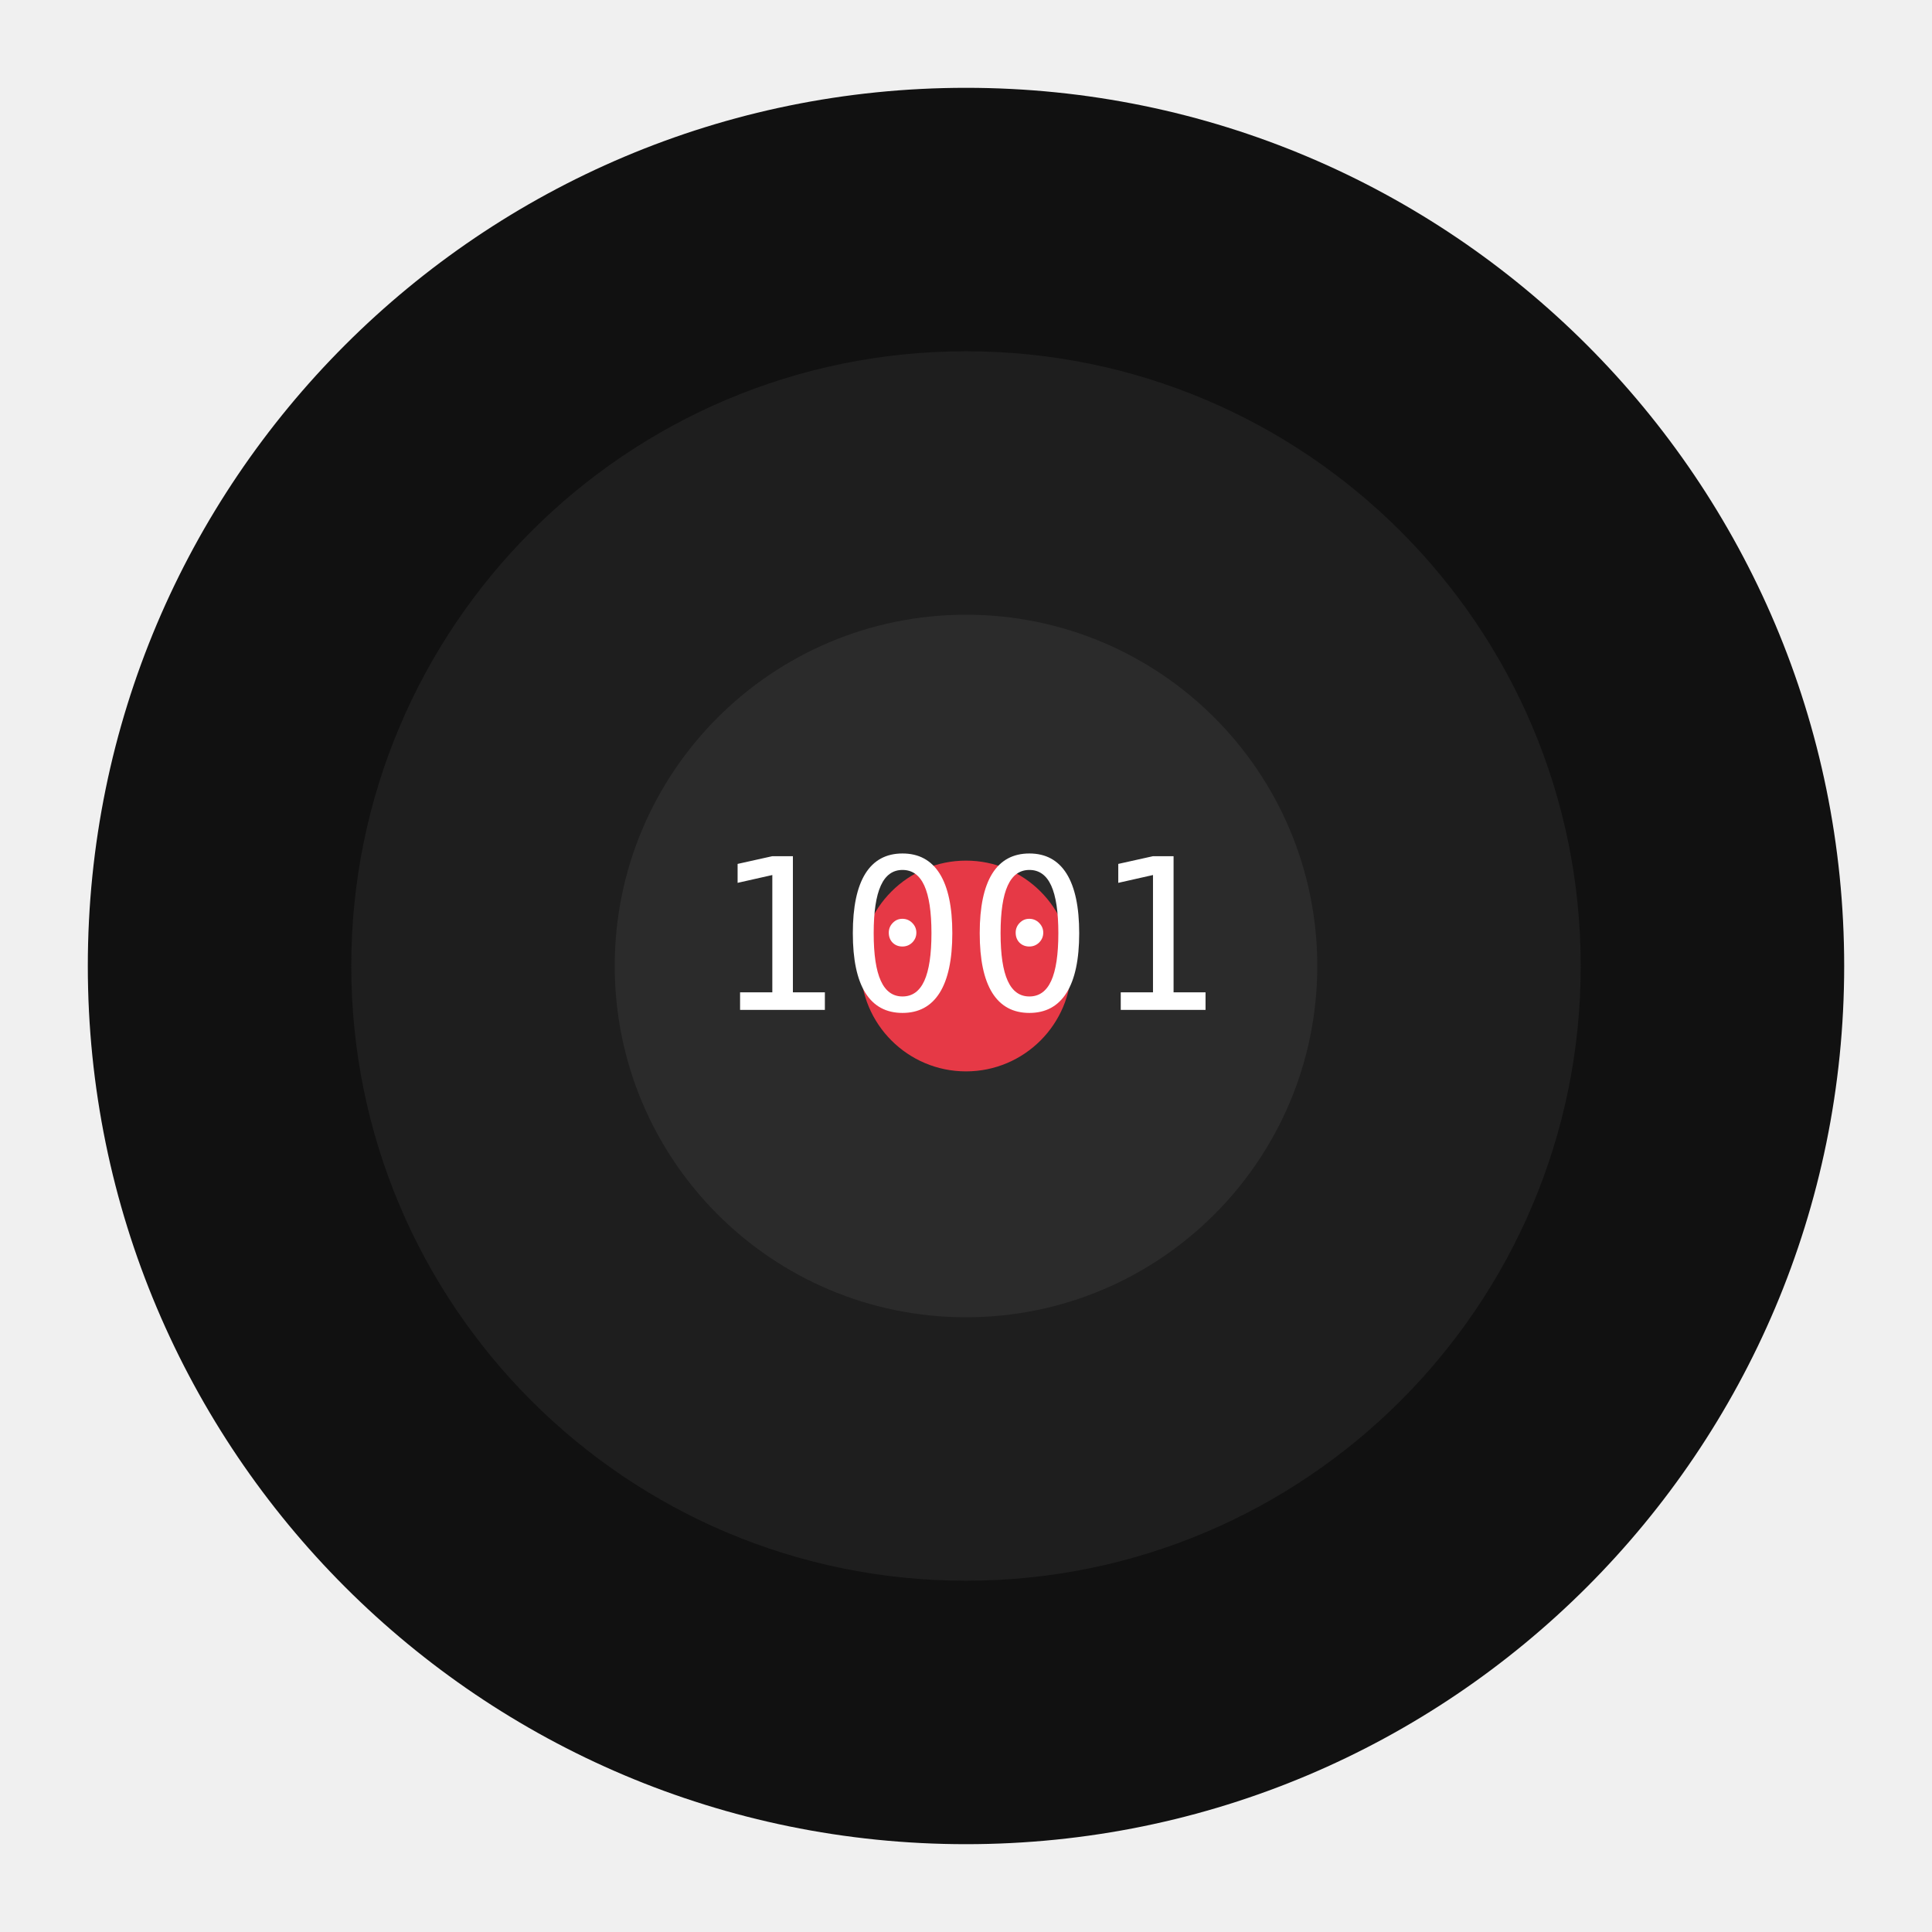
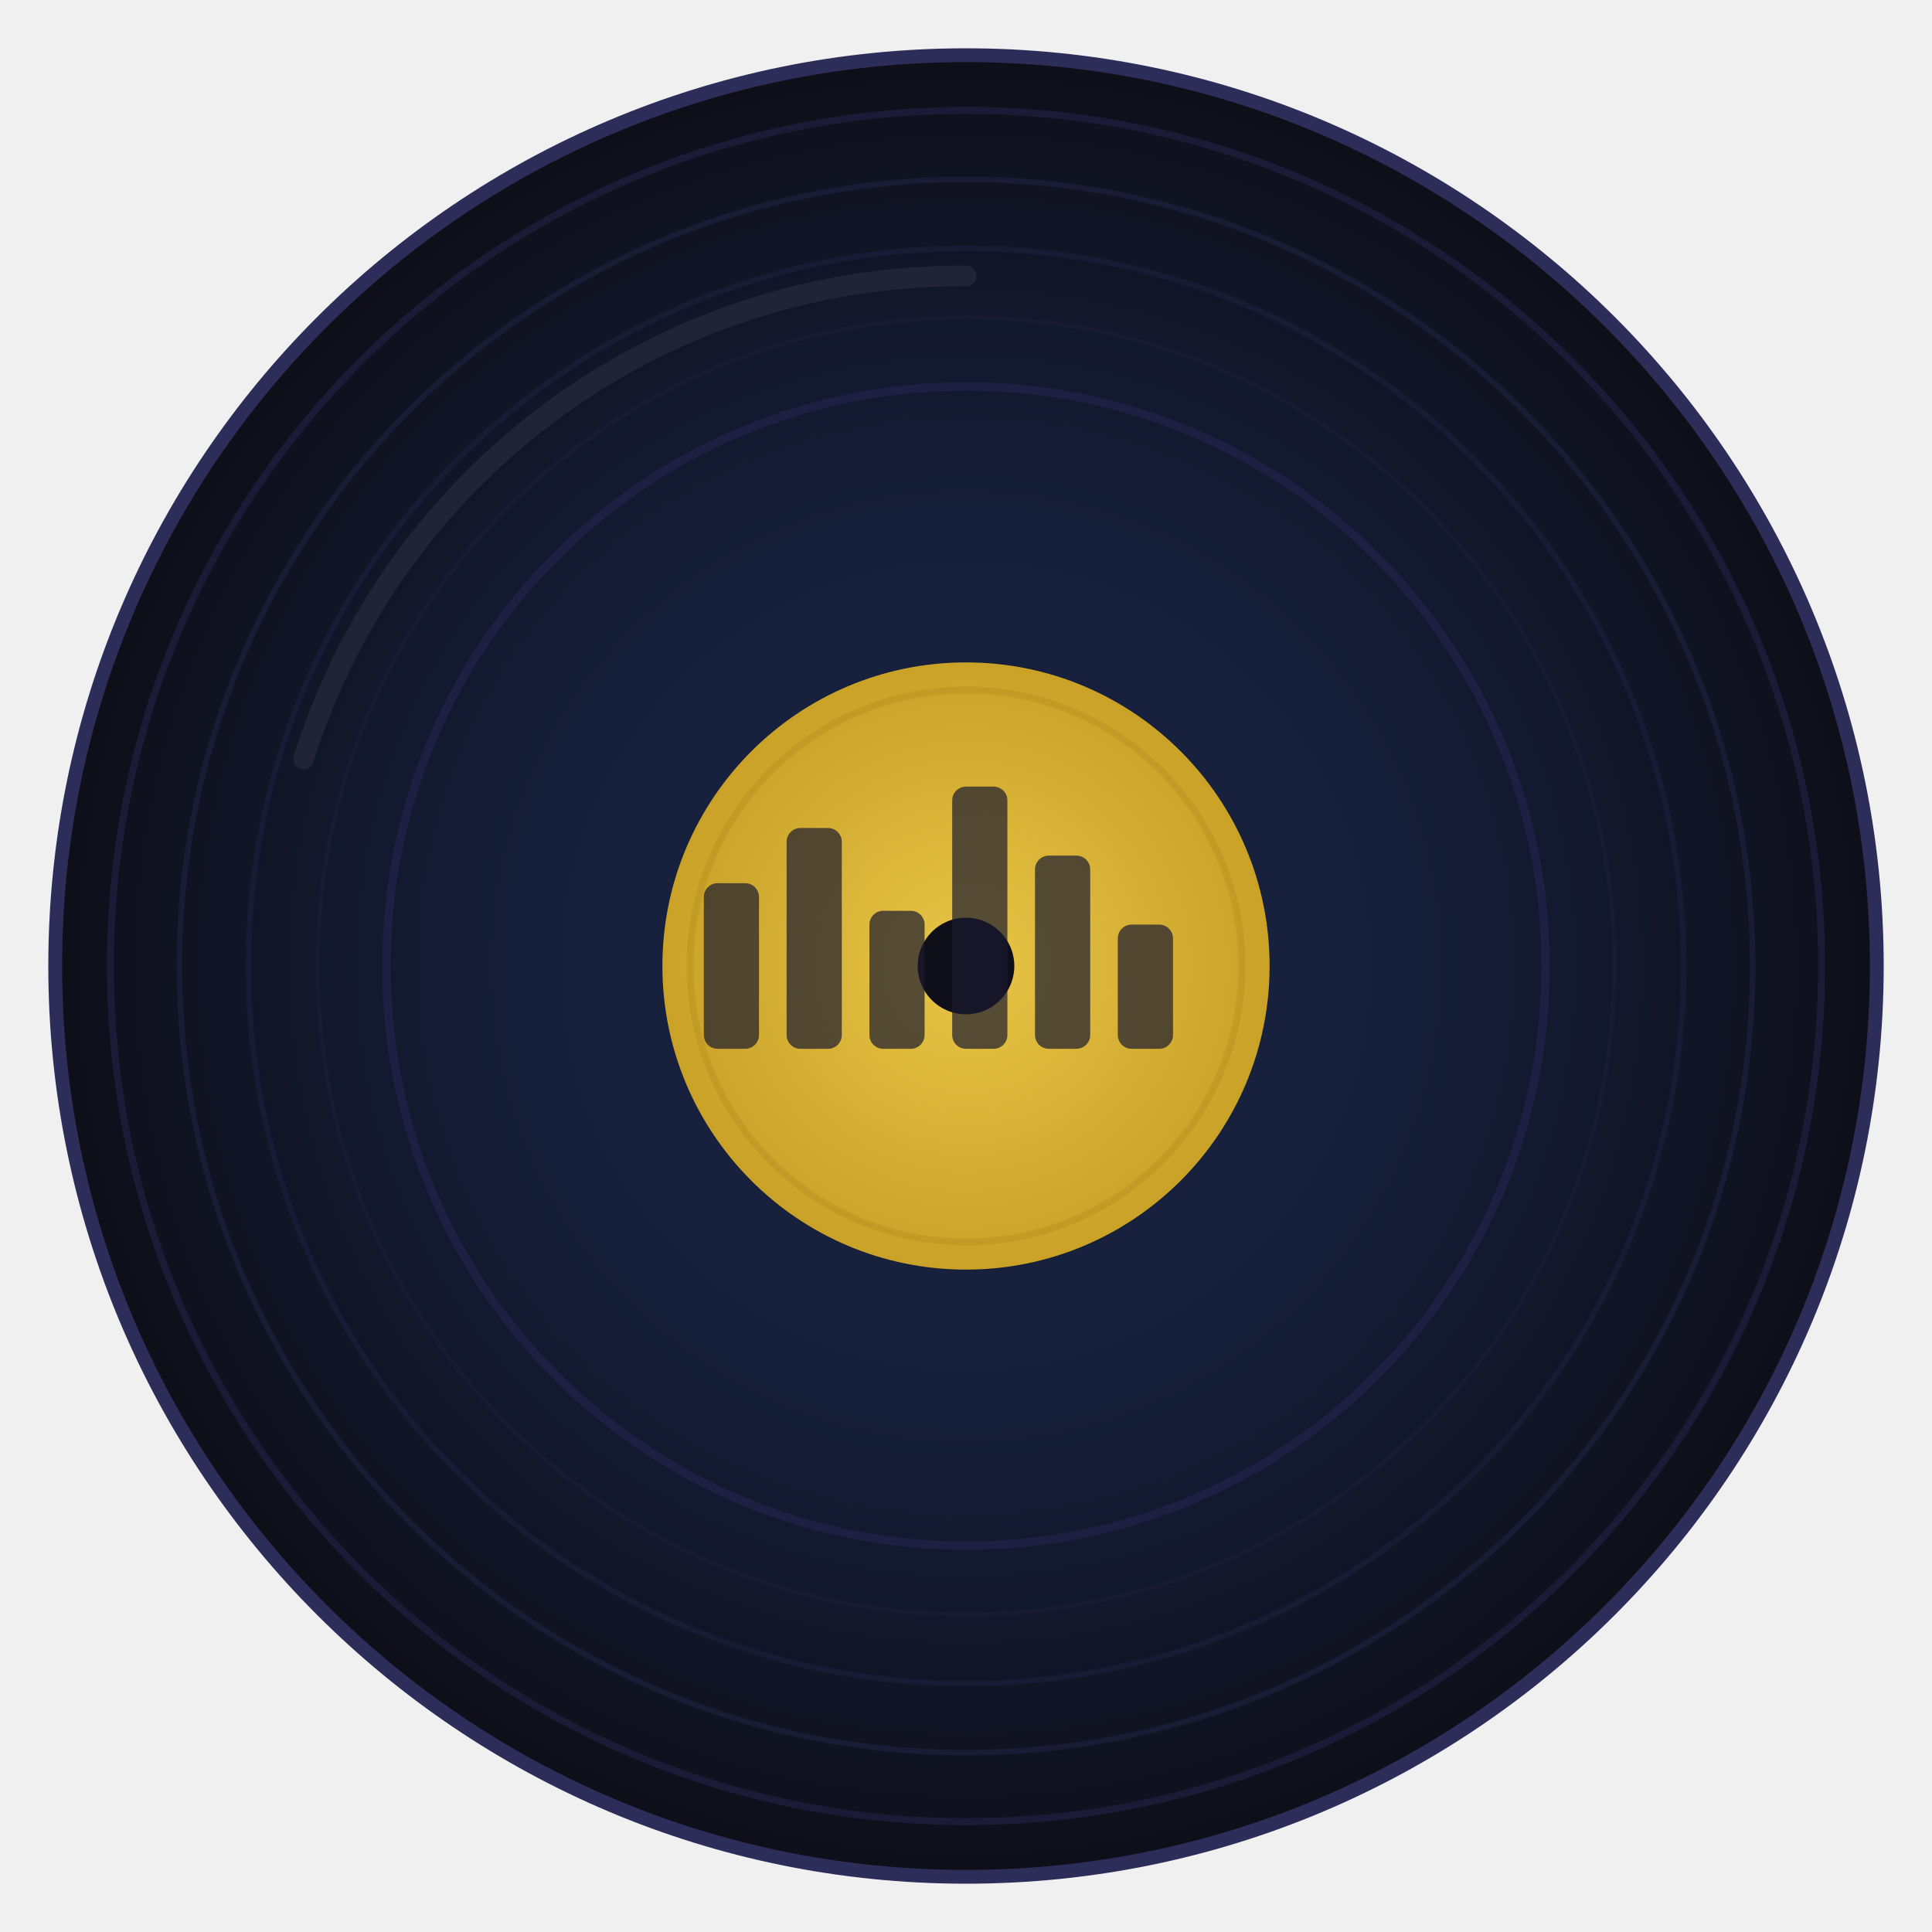
- <svg xmlns="http://www.w3.org/2000/svg" width="220" height="220" viewBox="0 0 220 220">
-   <circle cx="110" cy="110" r="100" fill="#111" />
-   <circle cx="110" cy="110" r="70" fill="#1e1e1e" />
-   <circle cx="110" cy="110" r="40" fill="#2b2b2b" />
-   <circle cx="110" cy="110" r="12" fill="#e63946" />
-   <text x="110" y="115" font-family="monospace" font-size="24" fill="white" text-anchor="middle"> 1001 </text>
+ <svg xmlns="http://www.w3.org/2000/svg" viewBox="0 0 140 140" width="140" height="140">
+   <defs>
+     <radialGradient id="vinyl" cx="50%" cy="50%" r="50%">
+       <stop offset="0%" stop-color="#1a1a2e" />
+       <stop offset="40%" stop-color="#16213e" />
+       <stop offset="100%" stop-color="#0f0f1a" />
+     </radialGradient>
+     <radialGradient id="label" cx="50%" cy="50%" r="50%">
+       <stop offset="0%" stop-color="#e8c547" />
+       <stop offset="100%" stop-color="#c9a227" />
+     </radialGradient>
+     <radialGradient id="groove1" cx="50%" cy="50%" r="50%">
+       <stop offset="0%" stop-color="transparent" />
+       <stop offset="85%" stop-color="#2a2a4a" stop-opacity="0.6" />
+       <stop offset="100%" stop-color="#2a2a4a" stop-opacity="0.3" />
+     </radialGradient>
+   </defs>
+   <circle cx="70" cy="70" r="66" fill="url(#vinyl)" stroke="#2d2d5a" stroke-width="1" />
+   <circle cx="70" cy="70" r="62" fill="none" stroke="#1e1e3d" stroke-width="0.5" opacity="0.8" />
+   <circle cx="70" cy="70" r="57" fill="none" stroke="#1e1e3d" stroke-width="0.4" opacity="0.7" />
+   <circle cx="70" cy="70" r="52" fill="none" stroke="#1e1e3d" stroke-width="0.4" opacity="0.6" />
+   <circle cx="70" cy="70" r="47" fill="none" stroke="#1e1e3d" stroke-width="0.3" opacity="0.5" />
+   <circle cx="70" cy="70" r="42" fill="none" stroke="#252550" stroke-width="0.6" opacity="0.6" />
+   <circle cx="70" cy="70" r="22" fill="url(#label)" />
+   <circle cx="70" cy="70" r="20" fill="none" stroke="#b8921f" stroke-width="0.5" opacity="0.5" />
+   <circle cx="70" cy="70" r="3.5" fill="#0f0f1a" />
+   <rect x="51" y="64" width="4" height="12" rx="1" fill="#1a1a2e" opacity="0.7" />
+   <rect x="57" y="60" width="4" height="16" rx="1" fill="#1a1a2e" opacity="0.7" />
+   <rect x="63" y="66" width="4" height="10" rx="1" fill="#1a1a2e" opacity="0.7" />
+   <rect x="69" y="57" width="4" height="19" rx="1" fill="#1a1a2e" opacity="0.7" />
+   <rect x="75" y="62" width="4" height="14" rx="1" fill="#1a1a2e" opacity="0.7" />
+   <rect x="81" y="67" width="4" height="9" rx="1" fill="#1a1a2e" opacity="0.7" />
+   <path d="M 22 55 A 50 50 0 0 1 70 20" fill="none" stroke="white" stroke-width="1.5" opacity="0.06" stroke-linecap="round" />
</svg>
